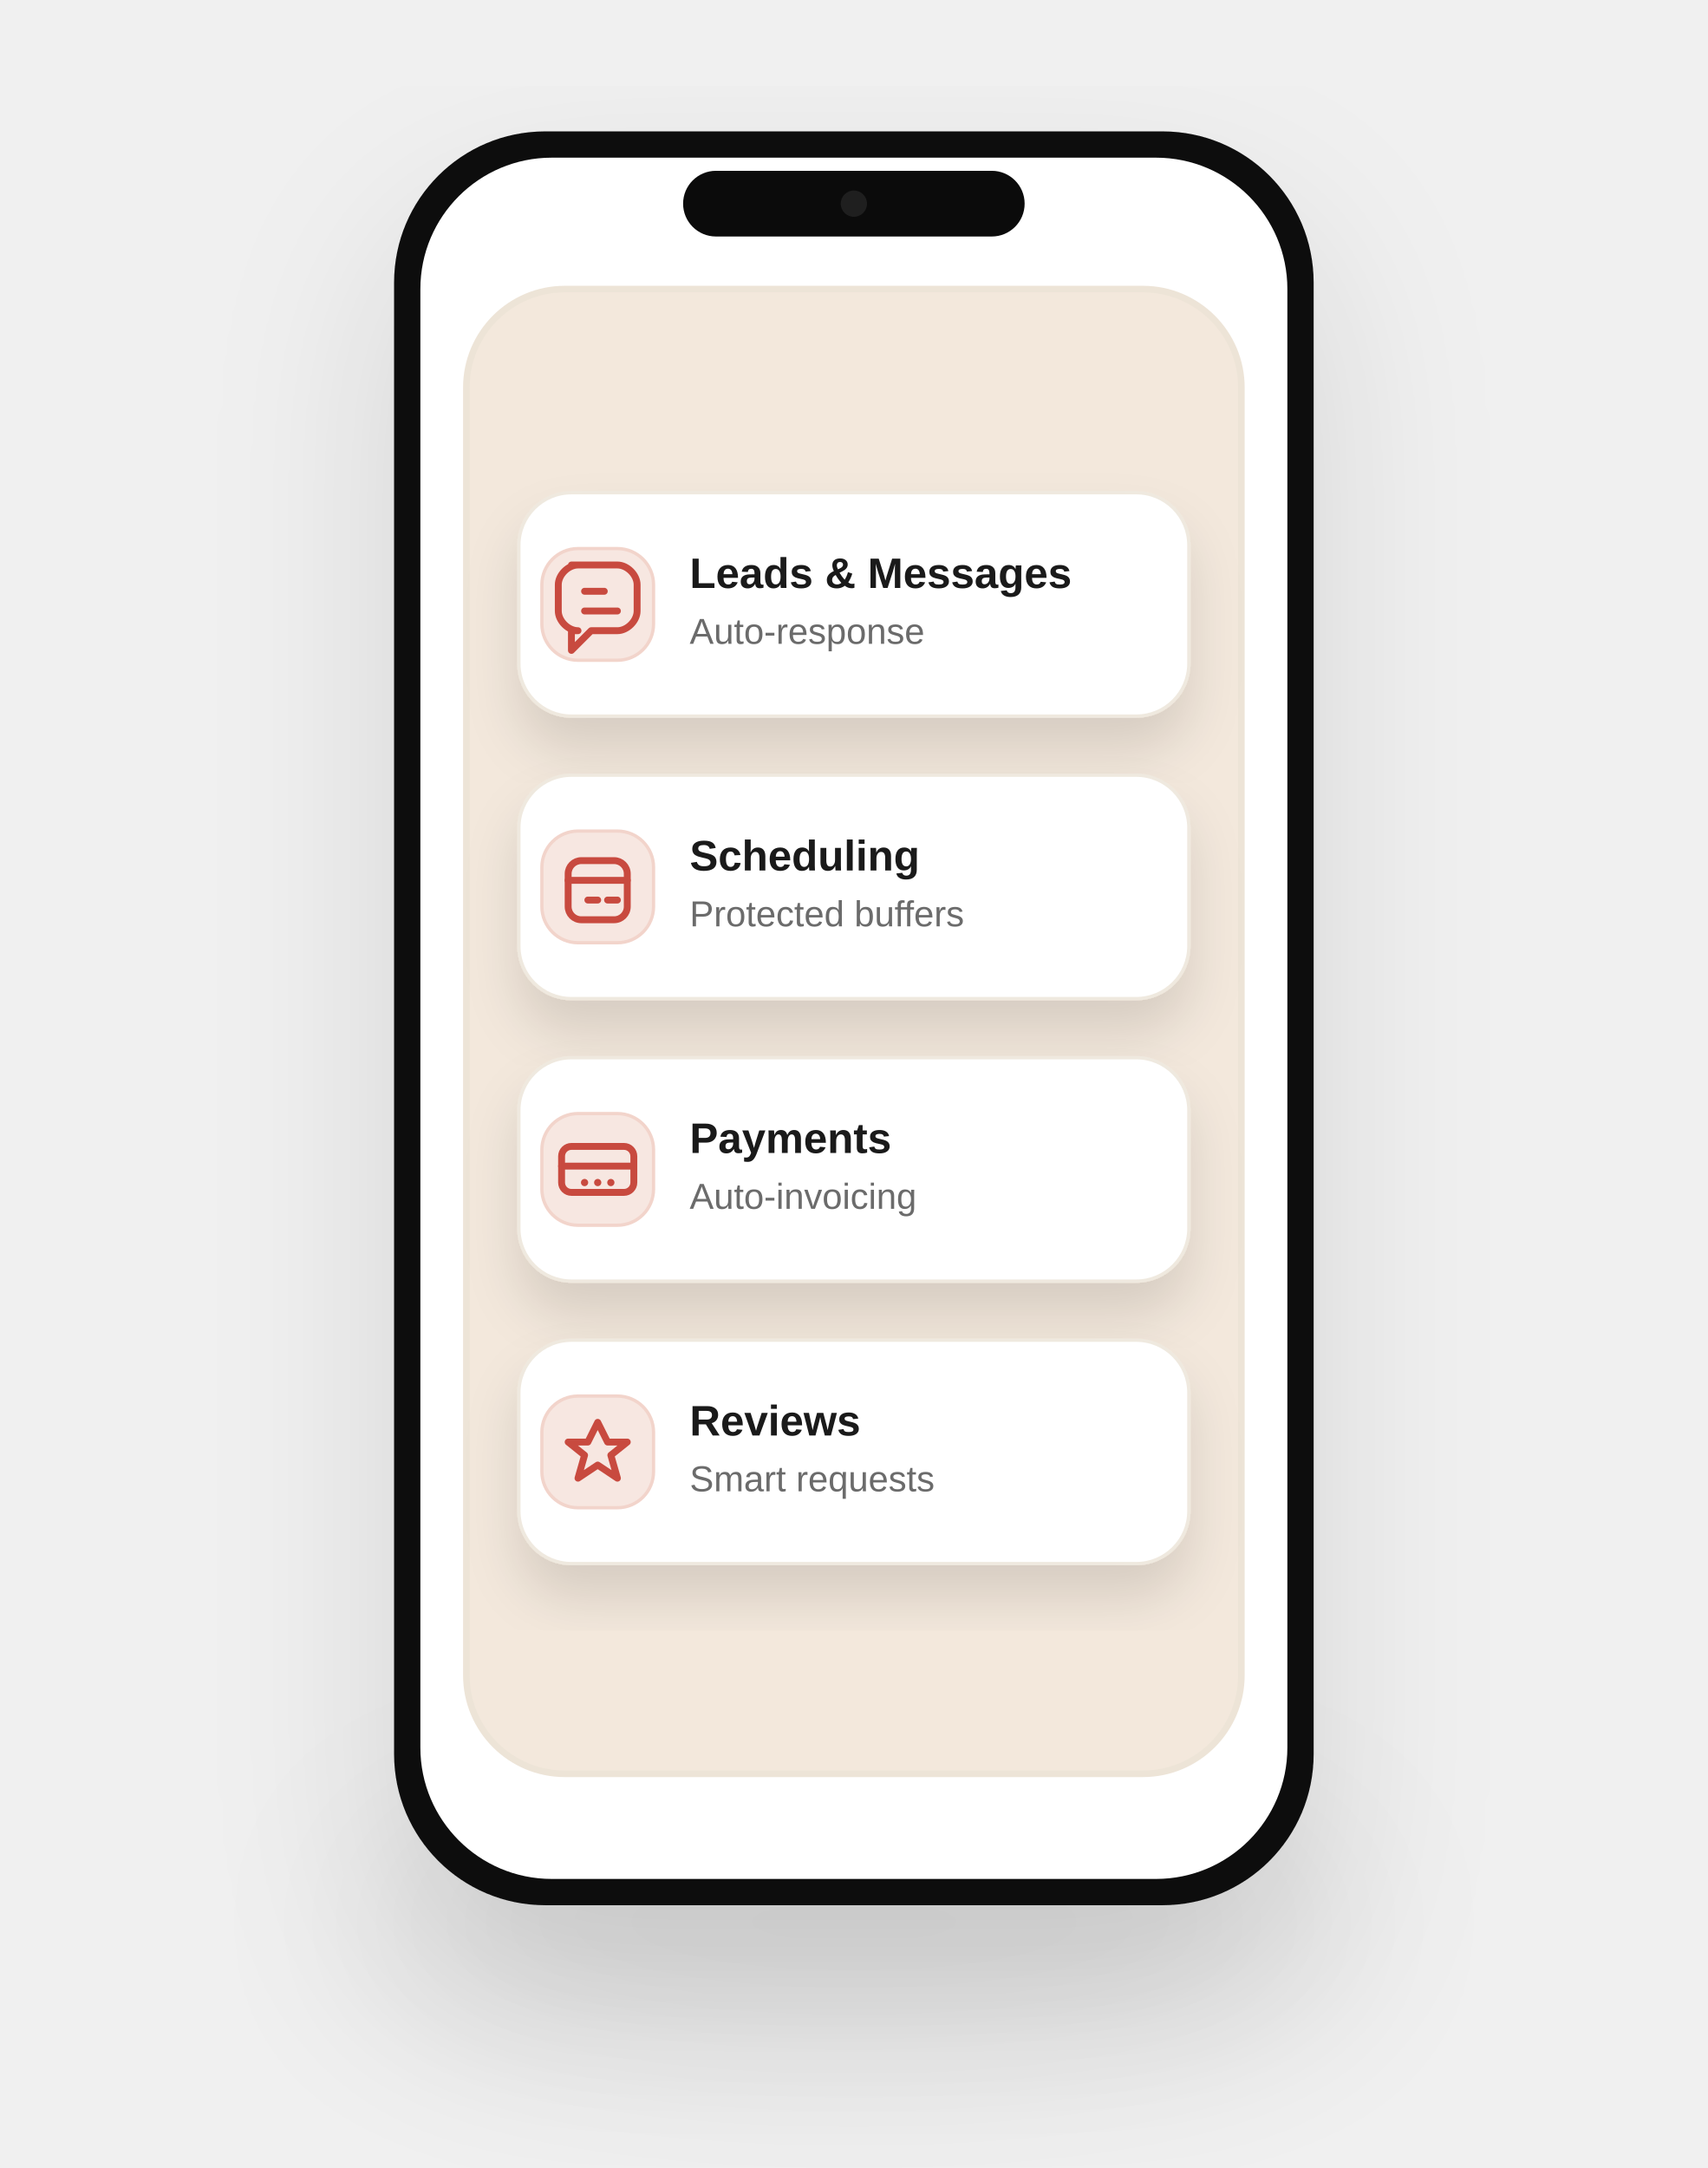
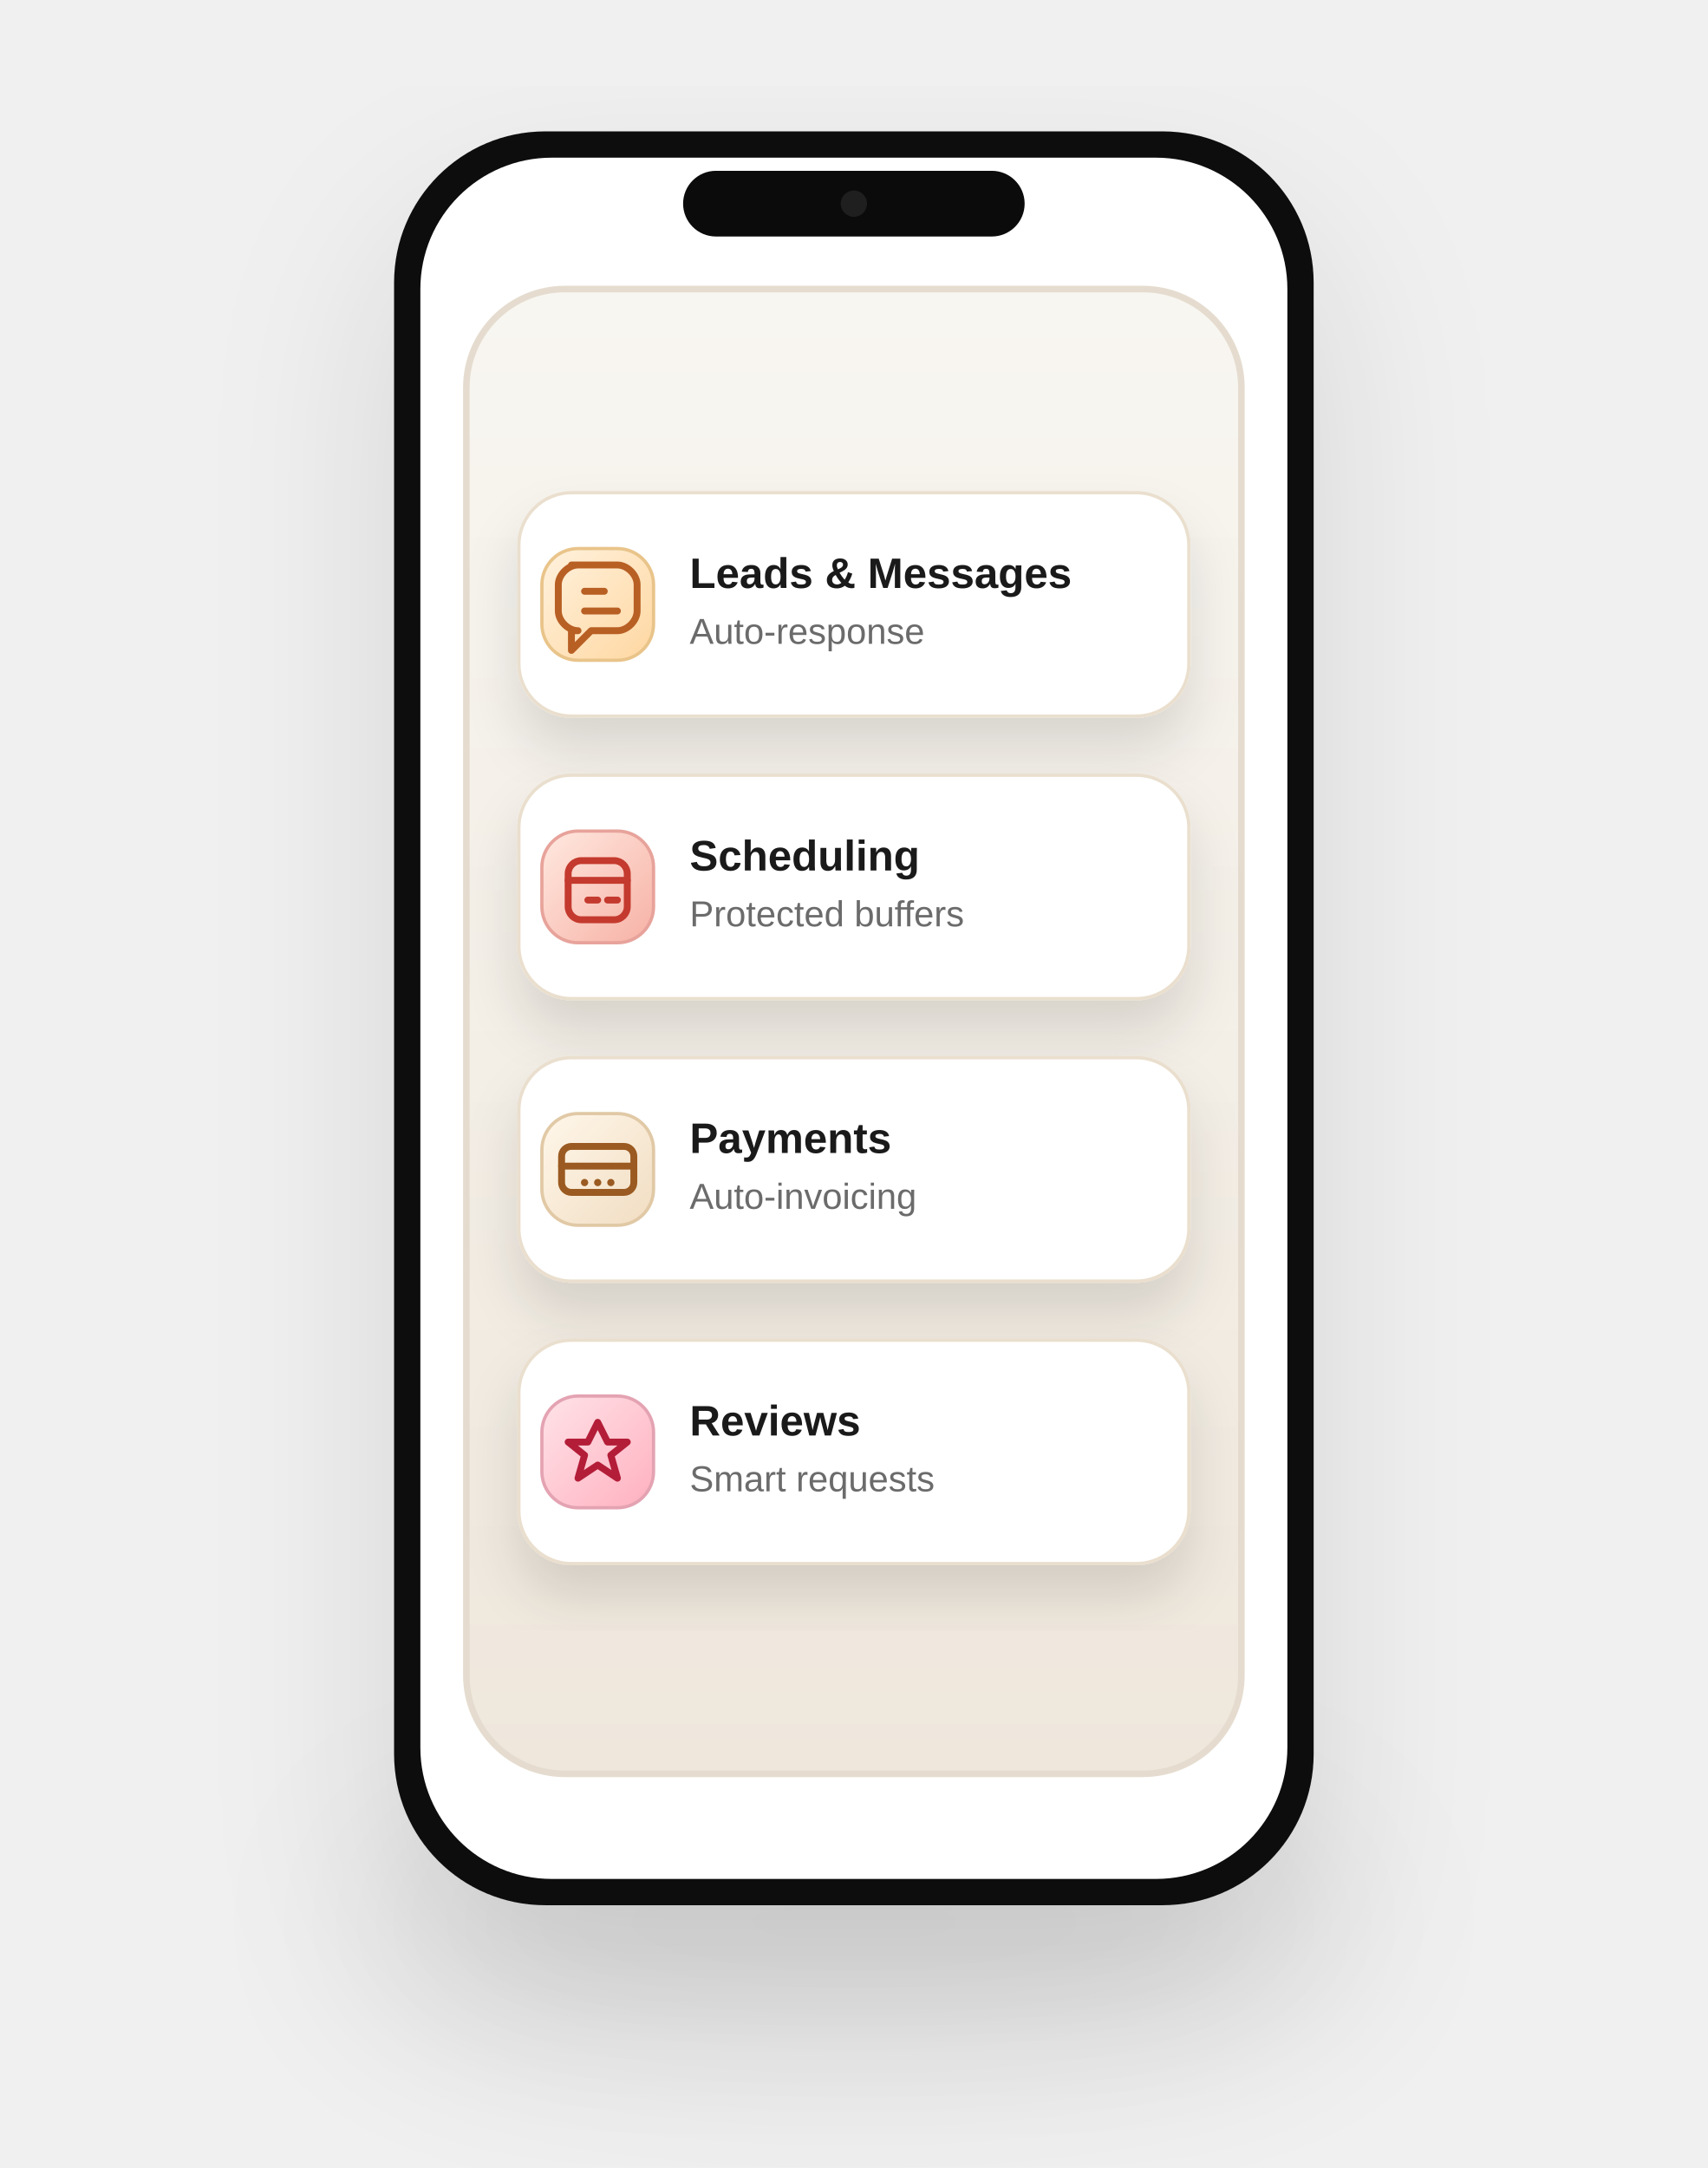
<svg xmlns="http://www.w3.org/2000/svg" width="520" height="660" viewBox="0 0 520 660" fill="none">
  <defs>
    <filter id="phoneShadow" x="-50%" y="-50%" width="200%" height="200%" color-interpolation-filters="sRGB">
      <feDropShadow dx="0" dy="26" stdDeviation="28" flood-color="#000000" flood-opacity="0.12" />
    </filter>
    <filter id="cardShadow" x="-30%" y="-30%" width="160%" height="160%" color-interpolation-filters="sRGB">
      <feDropShadow dx="0" dy="10" stdDeviation="8" flood-color="#000000" flood-opacity="0.12" />
    </filter>
    <filter id="floorShadow" x="-80%" y="-80%" width="260%" height="260%" color-interpolation-filters="sRGB">
      <feGaussianBlur stdDeviation="28" />
    </filter>
+     <linearGradient id="screenGradient" x1="0" y1="88" x2="0" y2="540" gradientUnits="userSpaceOnUse">
+       <stop offset="0%" stop-color="#f8f6f1" />
+       <stop offset="100%" stop-color="#efe7dc" />
+     </linearGradient>
+     <linearGradient id="glossStripe" x1="136" y1="60" x2="164" y2="560" gradientUnits="userSpaceOnUse">
+       <stop offset="0%" stop-color="#ffffff" stop-opacity="0.35" />
+       <stop offset="55%" stop-color="#ffffff" stop-opacity="0.08" />
+       <stop offset="100%" stop-color="#ffffff" stop-opacity="0" />
+     </linearGradient>
+     <linearGradient id="iconGrad1" x1="7" y1="17" x2="41" y2="51" gradientUnits="userSpaceOnUse">
+       <stop offset="0%" stop-color="#fff2de" />
+       <stop offset="100%" stop-color="#ffd7a1" />
+     </linearGradient>
+     <linearGradient id="iconGrad2" x1="7" y1="17" x2="41" y2="51" gradientUnits="userSpaceOnUse">
+       <stop offset="0%" stop-color="#ffe9e0" />
+       <stop offset="100%" stop-color="#f7b1a5" />
+     </linearGradient>
+     <linearGradient id="iconGrad3" x1="7" y1="17" x2="41" y2="51" gradientUnits="userSpaceOnUse">
+       <stop offset="0%" stop-color="#fff7ea" />
+       <stop offset="100%" stop-color="#f1ddc2" />
+     </linearGradient>
+     <linearGradient id="iconGrad4" x1="7" y1="17" x2="41" y2="51" gradientUnits="userSpaceOnUse">
+       <stop offset="0%" stop-color="#ffe3e8" />
+       <stop offset="100%" stop-color="#ffb0bf" />
+     </linearGradient>
  </defs>
  <ellipse cx="260" cy="585" rx="150" ry="38" fill="#000000" opacity="0.08" filter="url(#floorShadow)" />
  <rect x="120" y="40" width="280" height="540" rx="46" fill="#0b0b0b" filter="url(#phoneShadow)" />
+   <rect x="136" y="60" width="28" height="500" rx="14" fill="url(#glossStripe)" />
  <rect x="128" y="48" width="264" height="524" rx="40" fill="#ffffff" />
-   <rect x="142" y="88" width="236" height="452" rx="30" fill="#f3e8dc" stroke="#ede4d7" stroke-width="2" />
+   <rect x="142" y="88" width="236" height="452" rx="30" fill="url(#screenGradient)" stroke="#e5dccf" stroke-width="2" />
  <rect x="208" y="52" width="104" height="20" rx="10" fill="#0b0b0b" />
  <circle cx="260" cy="62" r="4" fill="#1f1f1f" />
  <g transform="translate(158 150)">
-     <rect width="204" height="68" rx="16" fill="#ffffff" stroke="#efe9df" filter="url(#cardShadow)" />
-     <rect x="7" y="17" width="34" height="34" rx="11" fill="#f7e7e1" stroke="#f2d4cb" stroke-width="1" />
-     <g transform="translate(24 28)" stroke="#c84a3f" stroke-width="2.1" stroke-linecap="round" stroke-linejoin="round" fill="none">
+     <rect width="204" height="68" rx="16" fill="#ffffff" stroke="#eadfce" filter="url(#cardShadow)" />
+     <rect x="7" y="17" width="34" height="34" rx="11" fill="url(#iconGrad1)" stroke="#e9c48a" stroke-width="1" />
+     <g transform="translate(24 28)" stroke="#b85f24" stroke-width="2.1" stroke-linecap="round" stroke-linejoin="round" fill="none">
      <path d="M-8 -6 H6 C9 -6 12 -3 12 0 V8 C12 11 9 14 6 14 H-2 L-8 20 V14 H-6 C-9 14 -12 11 -12 8 V0 C-12 -3 -9 -6 -6 -6 Z" />
      <line x1="-4" y1="2" x2="2" y2="2" />
      <line x1="-4" y1="8" x2="6" y2="8" />
    </g>
    <text x="52" y="29" font-family="Archivo, Arial, sans-serif" font-size="13" fill="#1a1a1a" font-weight="600">Leads &amp; Messages</text>
    <text x="52" y="46" font-family="Archivo, Arial, sans-serif" font-size="11" fill="#6b6b6b">Auto-response</text>
  </g>
  <g transform="translate(158 236)">
-     <rect width="204" height="68" rx="16" fill="#ffffff" stroke="#efe9df" filter="url(#cardShadow)" />
-     <rect x="7" y="17" width="34" height="34" rx="11" fill="#f7e7e1" stroke="#f2d4cb" stroke-width="1" />
-     <g transform="translate(24 34)" stroke="#c84a3f" stroke-width="2.1" stroke-linecap="round" stroke-linejoin="round" fill="none">
+     <rect width="204" height="68" rx="16" fill="#ffffff" stroke="#eadfce" filter="url(#cardShadow)" />
+     <rect x="7" y="17" width="34" height="34" rx="11" fill="url(#iconGrad2)" stroke="#e7a39b" stroke-width="1" />
+     <g transform="translate(24 34)" stroke="#c43a2e" stroke-width="2.1" stroke-linecap="round" stroke-linejoin="round" fill="none">
      <rect x="-9" y="-8" width="18" height="18" rx="4" />
      <line x1="-9" y1="-2" x2="9" y2="-2" />
      <line x1="-3" y1="4" x2="0" y2="4" />
      <line x1="3" y1="4" x2="6" y2="4" />
    </g>
    <text x="52" y="29" font-family="Archivo, Arial, sans-serif" font-size="13" fill="#1a1a1a" font-weight="600">Scheduling</text>
    <text x="52" y="46" font-family="Archivo, Arial, sans-serif" font-size="11" fill="#6b6b6b">Protected buffers</text>
  </g>
  <g transform="translate(158 322)">
-     <rect width="204" height="68" rx="16" fill="#ffffff" stroke="#efe9df" filter="url(#cardShadow)" />
-     <rect x="7" y="17" width="34" height="34" rx="11" fill="#f7e7e1" stroke="#f2d4cb" stroke-width="1" />
-     <g transform="translate(24 34)" stroke="#c84a3f" stroke-width="2.1" stroke-linecap="round" stroke-linejoin="round" fill="none">
+     <rect width="204" height="68" rx="16" fill="#ffffff" stroke="#eadfce" filter="url(#cardShadow)" />
+     <rect x="7" y="17" width="34" height="34" rx="11" fill="url(#iconGrad3)" stroke="#e1c9a6" stroke-width="1" />
+     <g transform="translate(24 34)" stroke="#9a5a21" stroke-width="2.1" stroke-linecap="round" stroke-linejoin="round" fill="none">
      <rect x="-11" y="-7" width="22" height="14" rx="3" />
      <line x1="-11" y1="-1" x2="11" y2="-1" />
-       <circle cx="-4" cy="4" r="1.1" fill="#c84a3f" stroke="none" />
-       <circle cx="0" cy="4" r="1.1" fill="#c84a3f" stroke="none" />
-       <circle cx="4" cy="4" r="1.1" fill="#c84a3f" stroke="none" />
+       <circle cx="-4" cy="4" r="1.1" fill="#9a5a21" stroke="none" />
+       <circle cx="0" cy="4" r="1.1" fill="#9a5a21" stroke="none" />
+       <circle cx="4" cy="4" r="1.1" fill="#9a5a21" stroke="none" />
    </g>
    <text x="52" y="29" font-family="Archivo, Arial, sans-serif" font-size="13" fill="#1a1a1a" font-weight="600">Payments</text>
    <text x="52" y="46" font-family="Archivo, Arial, sans-serif" font-size="11" fill="#6b6b6b">Auto-invoicing</text>
  </g>
  <g transform="translate(158 408)">
-     <rect width="204" height="68" rx="16" fill="#ffffff" stroke="#efe9df" filter="url(#cardShadow)" />
-     <rect x="7" y="17" width="34" height="34" rx="11" fill="#f7e7e1" stroke="#f2d4cb" stroke-width="1" />
-     <g transform="translate(24 34)" stroke="#c84a3f" stroke-width="2.1" stroke-linecap="round" stroke-linejoin="round" fill="none">
+     <rect width="204" height="68" rx="16" fill="#ffffff" stroke="#eadfce" filter="url(#cardShadow)" />
+     <rect x="7" y="17" width="34" height="34" rx="11" fill="url(#iconGrad4)" stroke="#e4a3b2" stroke-width="1" />
+     <g transform="translate(24 34)" stroke="#b31d38" stroke-width="2.1" stroke-linecap="round" stroke-linejoin="round" fill="none">
      <path d="M0 -9 L3 -3 L9 -3 L4 1 L6 8 L0 4 L-6 8 L-4 1 L-9 -3 L-3 -3 Z" />
    </g>
    <text x="52" y="29" font-family="Archivo, Arial, sans-serif" font-size="13" fill="#1a1a1a" font-weight="600">Reviews</text>
    <text x="52" y="46" font-family="Archivo, Arial, sans-serif" font-size="11" fill="#6b6b6b">Smart requests</text>
  </g>
</svg>
